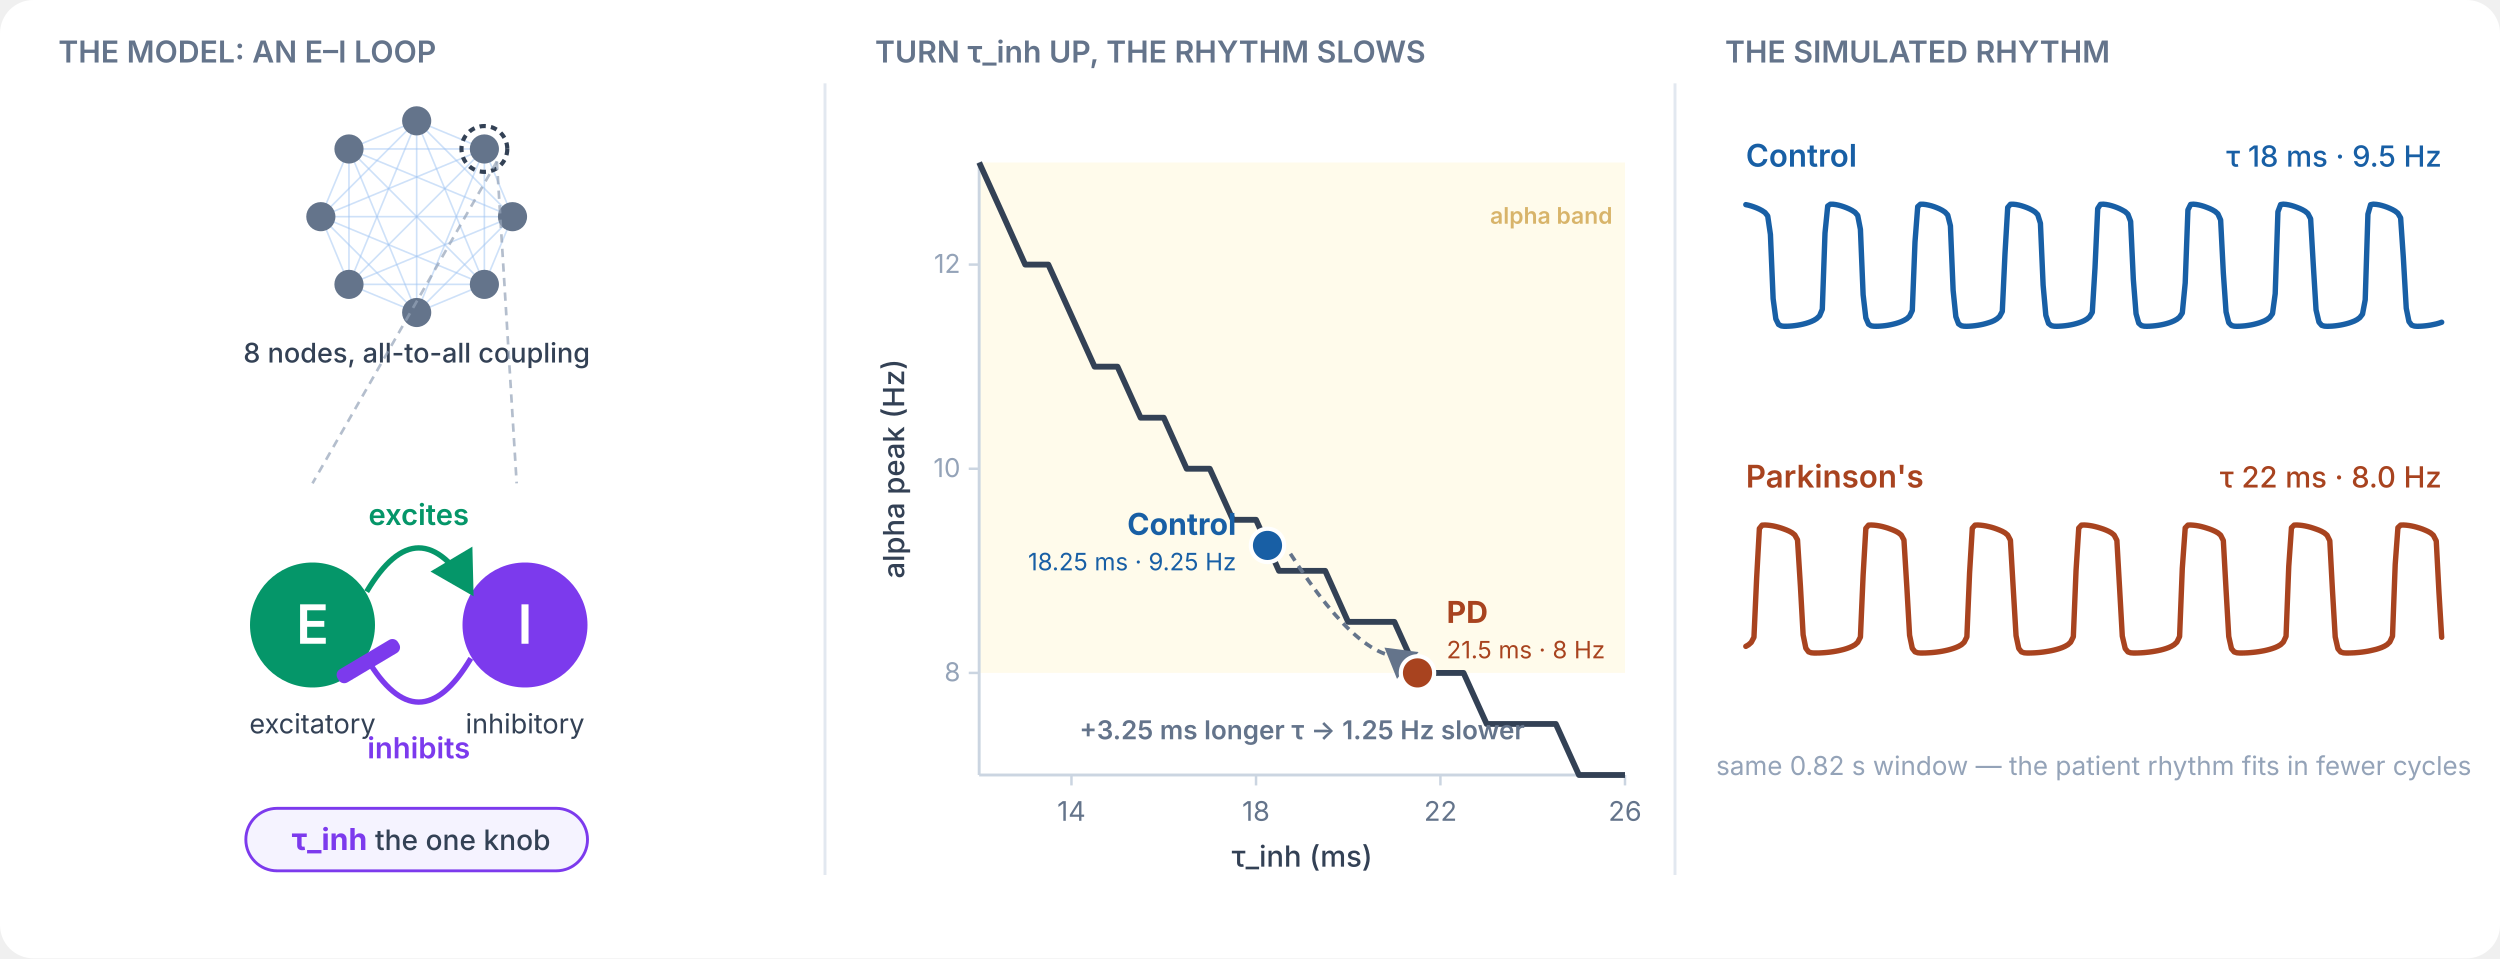
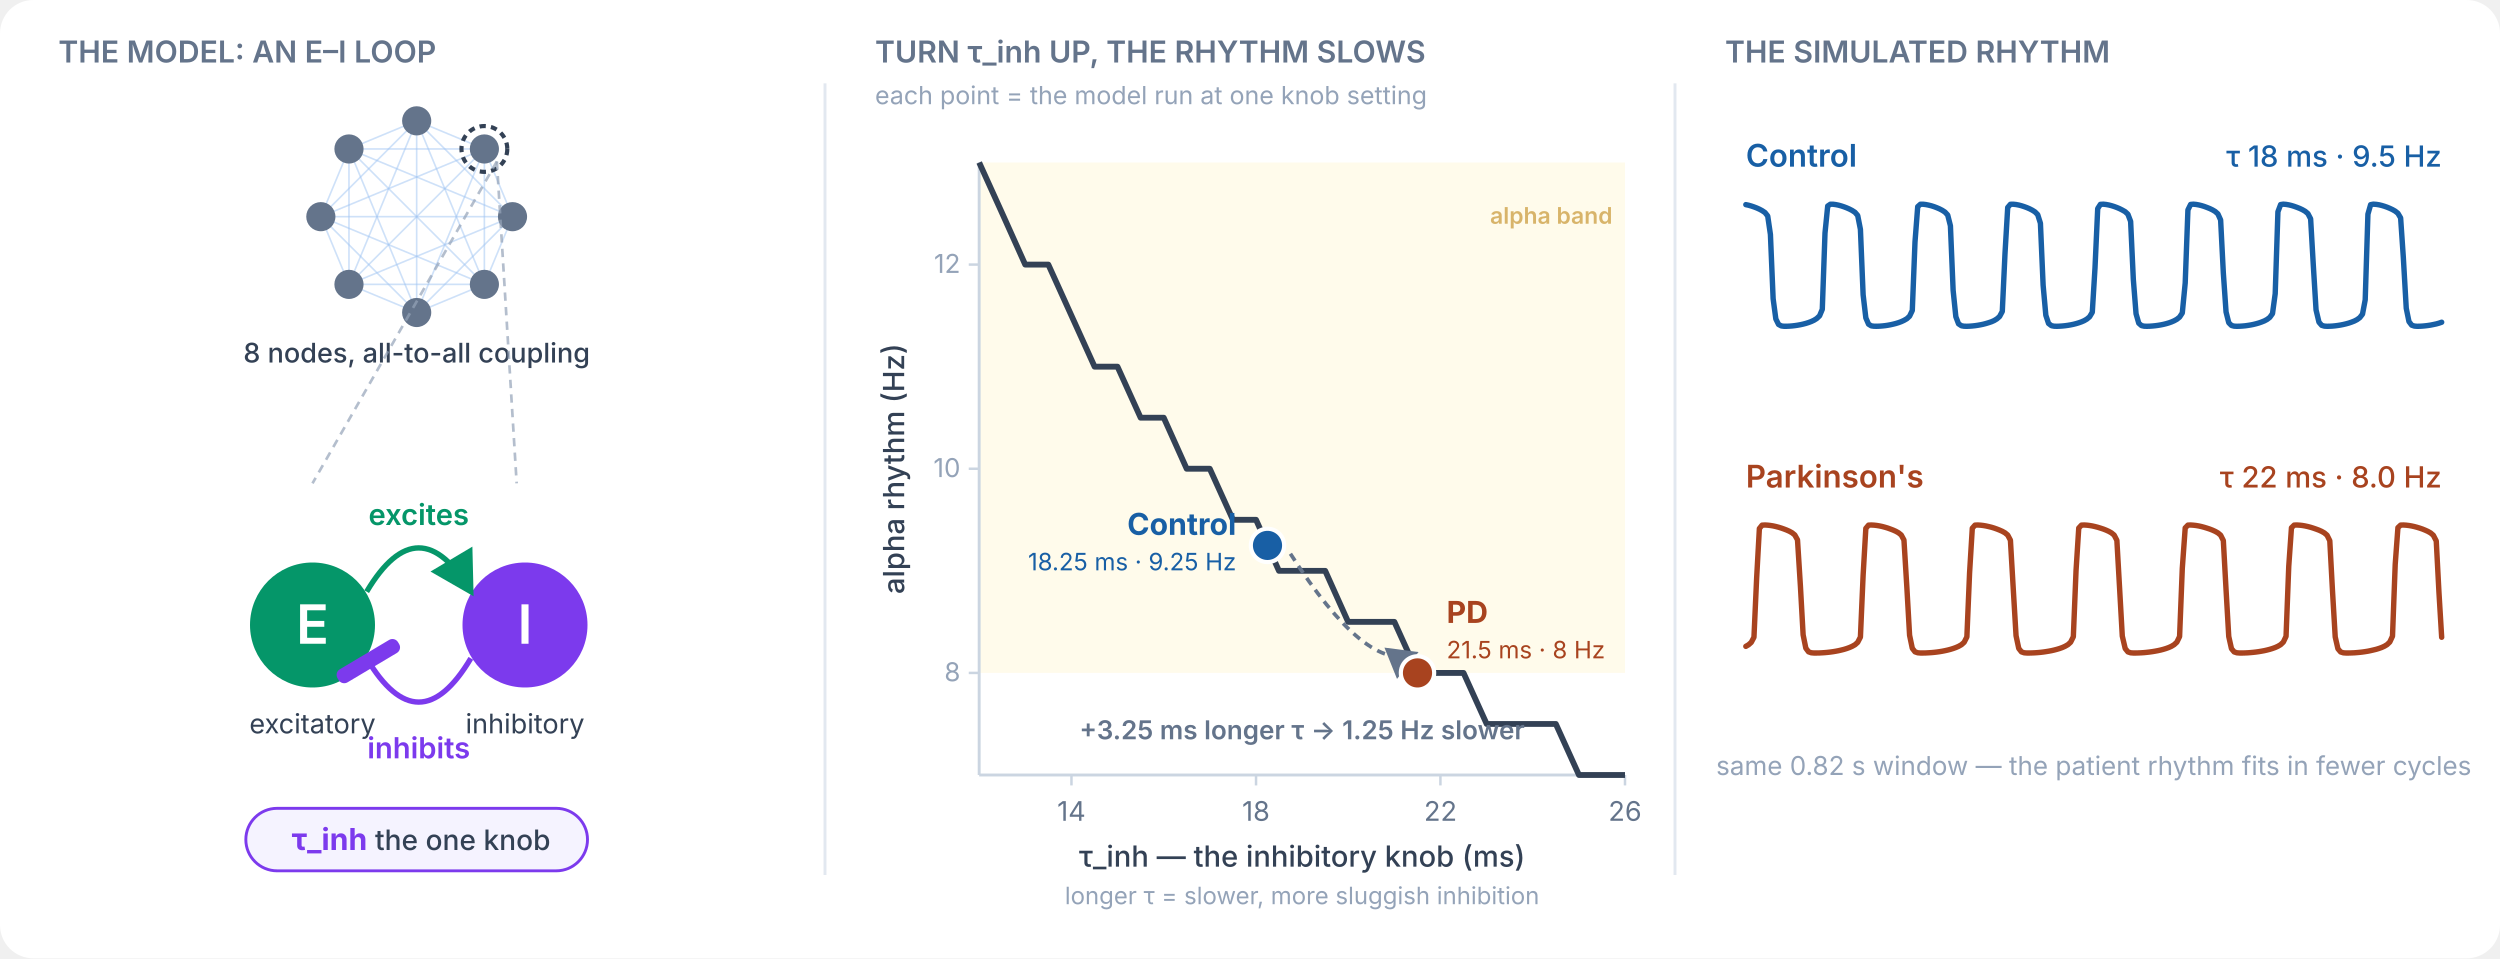
<svg xmlns="http://www.w3.org/2000/svg" viewBox="0 0 1200 460" font-family="-apple-system, BlinkMacSystemFont, 'Segoe UI', 'Inter', Helvetica, Arial, sans-serif">
  <defs>
    <marker id="ex" markerWidth="9" markerHeight="9" refX="7" refY="4.5" orient="auto">
      <path d="M0,0 L0,9 L8,4.5 z" fill="#059669" />
    </marker>
    <marker id="bar" markerWidth="10" markerHeight="16" refX="3" refY="8" orient="auto">
      <rect x="1" y="1.5" width="2.8" height="13" rx="1.2" fill="#7c3aed" />
    </marker>
    <marker id="sh" markerWidth="9" markerHeight="9" refX="6.5" refY="4.5" orient="auto">
      <path d="M0,0 L0,9 L8,4.5 z" fill="#64748b" />
    </marker>
  </defs>
  <rect width="1200" height="460" rx="16" fill="#ffffff" />
  <line x1="396.0" y1="40.0" x2="396.0" y2="420.0" stroke="#e2e8f0" stroke-width="1.4" />
  <line x1="804.0" y1="40.0" x2="804.0" y2="420.0" stroke="#e2e8f0" stroke-width="1.4" />
  <text x="28" y="30" fill="#64748b" font-size="14.5" font-weight="600" text-anchor="start" font-family="-apple-system, BlinkMacSystemFont, 'Segoe UI', 'Inter', Helvetica, Arial, sans-serif">THE MODEL: AN E–I LOOP</text>
  <line x1="200.0" y1="58.0" x2="232.5" y2="71.5" stroke="#9ec3f2" stroke-width="0.8" opacity="0.5" />
  <line x1="200.0" y1="58.0" x2="246.0" y2="104.0" stroke="#9ec3f2" stroke-width="0.8" opacity="0.5" />
  <line x1="200.0" y1="58.0" x2="232.5" y2="136.5" stroke="#9ec3f2" stroke-width="0.8" opacity="0.5" />
  <line x1="200.0" y1="58.0" x2="200.0" y2="150.0" stroke="#9ec3f2" stroke-width="0.8" opacity="0.5" />
  <line x1="200.0" y1="58.0" x2="167.5" y2="136.5" stroke="#9ec3f2" stroke-width="0.8" opacity="0.5" />
  <line x1="200.0" y1="58.0" x2="154.0" y2="104.0" stroke="#9ec3f2" stroke-width="0.8" opacity="0.5" />
  <line x1="200.0" y1="58.0" x2="167.5" y2="71.5" stroke="#9ec3f2" stroke-width="0.8" opacity="0.5" />
  <line x1="232.5" y1="71.5" x2="246.0" y2="104.0" stroke="#9ec3f2" stroke-width="0.8" opacity="0.5" />
  <line x1="232.5" y1="71.5" x2="232.5" y2="136.5" stroke="#9ec3f2" stroke-width="0.8" opacity="0.5" />
  <line x1="232.5" y1="71.5" x2="200.0" y2="150.0" stroke="#9ec3f2" stroke-width="0.8" opacity="0.5" />
  <line x1="232.5" y1="71.5" x2="167.5" y2="136.5" stroke="#9ec3f2" stroke-width="0.8" opacity="0.5" />
  <line x1="232.5" y1="71.5" x2="154.0" y2="104.0" stroke="#9ec3f2" stroke-width="0.8" opacity="0.5" />
  <line x1="232.5" y1="71.5" x2="167.5" y2="71.5" stroke="#9ec3f2" stroke-width="0.8" opacity="0.5" />
  <line x1="246.0" y1="104.0" x2="232.5" y2="136.5" stroke="#9ec3f2" stroke-width="0.8" opacity="0.5" />
  <line x1="246.0" y1="104.0" x2="200.0" y2="150.0" stroke="#9ec3f2" stroke-width="0.8" opacity="0.5" />
  <line x1="246.0" y1="104.0" x2="167.5" y2="136.5" stroke="#9ec3f2" stroke-width="0.8" opacity="0.5" />
  <line x1="246.0" y1="104.0" x2="154.0" y2="104.0" stroke="#9ec3f2" stroke-width="0.8" opacity="0.5" />
  <line x1="246.0" y1="104.0" x2="167.5" y2="71.5" stroke="#9ec3f2" stroke-width="0.8" opacity="0.5" />
  <line x1="232.5" y1="136.5" x2="200.0" y2="150.0" stroke="#9ec3f2" stroke-width="0.8" opacity="0.5" />
  <line x1="232.5" y1="136.5" x2="167.5" y2="136.5" stroke="#9ec3f2" stroke-width="0.8" opacity="0.5" />
  <line x1="232.5" y1="136.5" x2="154.0" y2="104.0" stroke="#9ec3f2" stroke-width="0.8" opacity="0.5" />
  <line x1="232.5" y1="136.5" x2="167.5" y2="71.5" stroke="#9ec3f2" stroke-width="0.8" opacity="0.5" />
  <line x1="200.0" y1="150.0" x2="167.5" y2="136.5" stroke="#9ec3f2" stroke-width="0.8" opacity="0.5" />
  <line x1="200.0" y1="150.0" x2="154.0" y2="104.0" stroke="#9ec3f2" stroke-width="0.8" opacity="0.5" />
  <line x1="200.0" y1="150.0" x2="167.5" y2="71.5" stroke="#9ec3f2" stroke-width="0.8" opacity="0.5" />
  <line x1="167.5" y1="136.5" x2="154.0" y2="104.0" stroke="#9ec3f2" stroke-width="0.8" opacity="0.5" />
  <line x1="167.5" y1="136.5" x2="167.5" y2="71.5" stroke="#9ec3f2" stroke-width="0.8" opacity="0.5" />
  <line x1="154.0" y1="104.0" x2="167.5" y2="71.5" stroke="#9ec3f2" stroke-width="0.8" opacity="0.5" />
  <circle cx="200.0" cy="58.0" r="7" fill="#64748b" />
  <circle cx="232.5" cy="71.5" r="11" fill="none" stroke="#334155" stroke-width="2" stroke-dasharray="3 2.5" />
  <circle cx="232.5" cy="71.5" r="7" fill="#64748b" />
  <circle cx="246.0" cy="104.0" r="7" fill="#64748b" />
  <circle cx="232.5" cy="136.5" r="7" fill="#64748b" />
  <circle cx="200.0" cy="150.0" r="7" fill="#64748b" />
  <circle cx="167.5" cy="136.5" r="7" fill="#64748b" />
  <circle cx="154.0" cy="104.0" r="7" fill="#64748b" />
  <circle cx="167.5" cy="71.5" r="7" fill="#64748b" />
  <text x="200" y="174" fill="#334155" font-size="13" font-weight="500" text-anchor="middle" font-family="-apple-system, BlinkMacSystemFont, 'Segoe UI', 'Inter', Helvetica, Arial, sans-serif">8 nodes, all-to-all coupling</text>
  <line x1="238.5" y1="77.5" x2="248.0" y2="232.0" stroke="#94a3b8" stroke-width="1.3" stroke-dasharray="4 3" opacity="0.7" />
  <line x1="238.5" y1="77.5" x2="150.0" y2="232.0" stroke="#94a3b8" stroke-width="1.3" stroke-dasharray="4 3" opacity="0.7" />
  <circle cx="150" cy="300" r="30" fill="#059669" />
  <text x="150" y="309" fill="#ffffff" font-size="26" font-weight="600" text-anchor="middle" font-family="-apple-system, BlinkMacSystemFont, 'Segoe UI', 'Inter', Helvetica, Arial, sans-serif">E</text>
  <text x="150" y="352" fill="#334155" font-size="13" font-weight="400" text-anchor="middle" font-family="-apple-system, BlinkMacSystemFont, 'Segoe UI', 'Inter', Helvetica, Arial, sans-serif">excitatory</text>
  <circle cx="252" cy="300" r="30" fill="#7c3aed" />
  <text x="252" y="309" fill="#ffffff" font-size="26" font-weight="600" text-anchor="middle" font-family="-apple-system, BlinkMacSystemFont, 'Segoe UI', 'Inter', Helvetica, Arial, sans-serif">I</text>
  <text x="252" y="352" fill="#334155" font-size="13" font-weight="400" text-anchor="middle" font-family="-apple-system, BlinkMacSystemFont, 'Segoe UI', 'Inter', Helvetica, Arial, sans-serif">inhibitory</text>
  <path d="M 176 284 Q 201.0 242 226 284" fill="none" stroke="#059669" stroke-width="2.6" marker-end="url(#ex)" />
  <text x="201.0" y="252" fill="#059669" font-size="14" font-weight="600" text-anchor="middle" font-family="-apple-system, BlinkMacSystemFont, 'Segoe UI', 'Inter', Helvetica, Arial, sans-serif">excites</text>
  <path d="M 226 316 Q 201.0 358 176 316" fill="none" stroke="#7c3aed" stroke-width="2.6" marker-end="url(#bar)" />
  <text x="201.0" y="364" fill="#7c3aed" font-size="14" font-weight="600" text-anchor="middle" font-family="-apple-system, BlinkMacSystemFont, 'Segoe UI', 'Inter', Helvetica, Arial, sans-serif">inhibits</text>
  <rect x="118" y="388" width="164" height="30" rx="15" fill="#f5f3ff" stroke="#7c3aed" stroke-width="1.4" />
  <text x="140" y="408" fill="#7c3aed" font-size="14.5" font-weight="700" text-anchor="start" font-family="-apple-system, BlinkMacSystemFont, 'Segoe UI', 'Inter', Helvetica, Arial, sans-serif">τ_inh</text>
  <text x="180" y="408" fill="#334155" font-size="13.5" font-weight="500" text-anchor="start" font-family="-apple-system, BlinkMacSystemFont, 'Segoe UI', 'Inter', Helvetica, Arial, sans-serif">the one knob</text>
  <text x="420" y="30" fill="#64748b" font-size="14.5" font-weight="600" text-anchor="start" font-family="-apple-system, BlinkMacSystemFont, 'Segoe UI', 'Inter', Helvetica, Arial, sans-serif">TURN τ_inh UP, THE RHYTHM SLOWS</text>
+   <text x="420" y="50" fill="#94a3b8" font-size="12" font-weight="400" text-anchor="start" font-family="-apple-system, BlinkMacSystemFont, 'Segoe UI', 'Inter', Helvetica, Arial, sans-serif">each point = the model run at one knob setting</text>
  <rect x="470" y="78.0" width="310" height="245.0" rx="0" fill="#fffbeb" />
  <text x="774" y="107.4" fill="#d8b46a" font-size="11" font-weight="600" text-anchor="end" font-family="-apple-system, BlinkMacSystemFont, 'Segoe UI', 'Inter', Helvetica, Arial, sans-serif">alpha band</text>
  <line x1="470.0" y1="372.0" x2="780.0" y2="372.0" stroke="#cbd5e1" stroke-width="1.4" />
  <line x1="470.0" y1="78.0" x2="470.0" y2="372.0" stroke="#cbd5e1" stroke-width="1.4" />
  <line x1="514.3" y1="372.0" x2="514.3" y2="377.0" stroke="#cbd5e1" stroke-width="1.2" />
  <text x="514.286" y="394" fill="#64748b" font-size="13" font-weight="400" text-anchor="middle" font-family="-apple-system, BlinkMacSystemFont, 'Segoe UI', 'Inter', Helvetica, Arial, sans-serif">14</text>
  <line x1="602.9" y1="372.0" x2="602.9" y2="377.0" stroke="#cbd5e1" stroke-width="1.2" />
  <text x="602.857" y="394" fill="#64748b" font-size="13" font-weight="400" text-anchor="middle" font-family="-apple-system, BlinkMacSystemFont, 'Segoe UI', 'Inter', Helvetica, Arial, sans-serif">18</text>
  <line x1="691.4" y1="372.0" x2="691.4" y2="377.0" stroke="#cbd5e1" stroke-width="1.2" />
  <text x="691.429" y="394" fill="#64748b" font-size="13" font-weight="400" text-anchor="middle" font-family="-apple-system, BlinkMacSystemFont, 'Segoe UI', 'Inter', Helvetica, Arial, sans-serif">22</text>
  <line x1="780.0" y1="372.0" x2="780.0" y2="377.0" stroke="#cbd5e1" stroke-width="1.2" />
  <text x="780.0" y="394" fill="#64748b" font-size="13" font-weight="400" text-anchor="middle" font-family="-apple-system, BlinkMacSystemFont, 'Segoe UI', 'Inter', Helvetica, Arial, sans-serif">26</text>
  <line x1="465.0" y1="323.0" x2="470.0" y2="323.0" stroke="#cbd5e1" stroke-width="1.2" />
  <text x="461" y="327.0" fill="#94a3b8" font-size="12.5" font-weight="400" text-anchor="end" font-family="-apple-system, BlinkMacSystemFont, 'Segoe UI', 'Inter', Helvetica, Arial, sans-serif">8</text>
  <line x1="465.0" y1="225.0" x2="470.0" y2="225.0" stroke="#cbd5e1" stroke-width="1.2" />
  <text x="461" y="229.0" fill="#94a3b8" font-size="12.5" font-weight="400" text-anchor="end" font-family="-apple-system, BlinkMacSystemFont, 'Segoe UI', 'Inter', Helvetica, Arial, sans-serif">10</text>
  <line x1="465.0" y1="127.0" x2="470.0" y2="127.0" stroke="#cbd5e1" stroke-width="1.2" />
  <text x="461" y="131.0" fill="#94a3b8" font-size="12.5" font-weight="400" text-anchor="end" font-family="-apple-system, BlinkMacSystemFont, 'Segoe UI', 'Inter', Helvetica, Arial, sans-serif">12</text>
-   <text x="625.0" y="416" fill="#334155" font-size="14" font-weight="500" text-anchor="middle" font-family="-apple-system, BlinkMacSystemFont, 'Segoe UI', 'Inter', Helvetica, Arial, sans-serif">τ_inh  (ms)</text>
-   <text x="434" y="225.0" fill="#334155" font-size="14" font-weight="500" text-anchor="middle" font-family="-apple-system, BlinkMacSystemFont, 'Segoe UI', 'Inter', Helvetica, Arial, sans-serif" transform="rotate(-90 434 225)">alpha peak  (Hz)</text>
+   <text x="625.0" y="416" fill="#334155" font-size="14" font-weight="500" text-anchor="middle" font-family="-apple-system, BlinkMacSystemFont, 'Segoe UI', 'Inter', Helvetica, Arial, sans-serif">τ_inh — the inhibitory knob (ms)</text>
+   <text x="625.0" y="434" fill="#94a3b8" font-size="11.5" font-weight="400" text-anchor="middle" font-family="-apple-system, BlinkMacSystemFont, 'Segoe UI', 'Inter', Helvetica, Arial, sans-serif">longer τ = slower, more sluggish inhibition</text>
+   <text x="434" y="225.0" fill="#334155" font-size="14" font-weight="500" text-anchor="middle" font-family="-apple-system, BlinkMacSystemFont, 'Segoe UI', 'Inter', Helvetica, Arial, sans-serif" transform="rotate(-90 434 225)">alpha rhythm (Hz)</text>
  <path d="M 470.0 78.0 L 481.1 102.5 L 492.1 127.0 L 503.2 127.0 L 514.3 151.5 L 525.4 176.0 L 536.4 176.0 L 547.5 200.5 L 558.6 200.5 L 569.6 225.0 L 580.7 225.0 L 591.8 249.5 L 602.9 249.5 L 613.9 274.0 L 625.0 274.0 L 636.1 274.0 L 647.1 298.5 L 658.2 298.5 L 669.3 298.5 L 680.4 323.0 L 691.4 323.0 L 702.5 323.0 L 713.6 347.5 L 724.6 347.5 L 735.7 347.5 L 746.8 347.5 L 757.9 372.0 L 768.9 372.0 L 780.0 372.0" fill="none" stroke="#334155" stroke-width="2.8" stroke-linejoin="round" />
  <path d="M 619.4 265.8 Q 656.0 323.0 678.4 314.0" fill="none" stroke="#64748b" stroke-width="1.8" stroke-dasharray="4 3" marker-end="url(#sh)" />
  <circle cx="608.4" cy="261.8" r="8" fill="#185FA5" stroke="#ffffff" stroke-width="2" />
  <text x="593.393" y="256.75" fill="#185FA5" font-size="14.5" font-weight="700" text-anchor="end" font-family="-apple-system, BlinkMacSystemFont, 'Segoe UI', 'Inter', Helvetica, Arial, sans-serif">Control</text>
  <text x="593.393" y="273.75" fill="#185FA5" font-size="11.5" font-weight="400" text-anchor="end" font-family="-apple-system, BlinkMacSystemFont, 'Segoe UI', 'Inter', Helvetica, Arial, sans-serif">18.25 ms · 9.25 Hz</text>
  <circle cx="680.4" cy="323.0" r="8" fill="#a8431f" stroke="#ffffff" stroke-width="2" />
  <text x="694.357" y="299.0" fill="#a8431f" font-size="14.5" font-weight="700" text-anchor="start" font-family="-apple-system, BlinkMacSystemFont, 'Segoe UI', 'Inter', Helvetica, Arial, sans-serif">PD</text>
  <text x="694.357" y="316.0" fill="#a8431f" font-size="11.5" font-weight="400" text-anchor="start" font-family="-apple-system, BlinkMacSystemFont, 'Segoe UI', 'Inter', Helvetica, Arial, sans-serif">21.5 ms · 8 Hz</text>
  <text x="625.0" y="354.85" fill="#64748b" font-size="12.5" font-weight="600" text-anchor="middle" font-family="-apple-system, BlinkMacSystemFont, 'Segoe UI', 'Inter', Helvetica, Arial, sans-serif">+3.25 ms longer τ  →  1.25 Hz slower</text>
  <text x="828" y="30" fill="#64748b" font-size="14.5" font-weight="600" text-anchor="start" font-family="-apple-system, BlinkMacSystemFont, 'Segoe UI', 'Inter', Helvetica, Arial, sans-serif">THE SIMULATED RHYTHM</text>
  <path d="M 838.0 98.23 L 839.3 98.51 L 840.6 98.88 L 841.9 99.32 L 843.2 99.82 L 844.5 100.40 L 845.8 101.09 L 847.2 102.03 L 848.5 103.67 L 849.8 112.54 L 851.1 143.37 L 852.4 153.10 L 853.7 155.73 L 855.0 156.44 L 856.3 156.61 L 857.6 156.61 L 858.9 156.55 L 860.2 156.45 L 861.5 156.30 L 862.8 156.11 L 864.2 155.86 L 865.5 155.57 L 866.8 155.23 L 868.1 154.82 L 869.4 154.33 L 870.7 153.72 L 872.0 152.91 L 873.4 151.60 L 874.7 148.47 L 876.0 111.86 L 877.3 98.90 L 878.6 98.02 L 879.9 98.04 L 881.2 98.21 L 882.5 98.48 L 883.8 98.84 L 885.1 99.27 L 886.4 99.77 L 887.7 100.34 L 889.0 101.01 L 890.4 101.92 L 891.7 103.43 L 893.0 110.09 L 894.3 141.49 L 895.6 152.59 L 896.9 155.60 L 898.2 156.41 L 899.6 156.60 L 900.9 156.61 L 902.2 156.56 L 903.5 156.46 L 904.8 156.32 L 906.1 156.13 L 907.4 155.89 L 908.7 155.60 L 910.0 155.27 L 911.3 154.87 L 912.6 154.39 L 913.9 153.79 L 915.3 152.98 L 916.6 151.77 L 917.9 149.03 L 919.2 116.15 L 920.5 99.20 L 921.8 98.04 L 923.1 98.03 L 924.4 98.19 L 925.7 98.45 L 927.1 98.80 L 928.4 99.22 L 929.7 99.72 L 931.0 100.28 L 932.3 100.96 L 933.6 101.81 L 934.9 103.21 L 936.2 108.38 L 937.5 139.36 L 938.8 152.01 L 940.1 155.44 L 941.5 156.37 L 942.8 156.59 L 944.1 156.62 L 945.4 156.57 L 946.7 156.47 L 948.0 156.33 L 949.3 156.14 L 950.6 155.91 L 951.9 155.64 L 953.2 155.30 L 954.5 154.91 L 955.9 154.44 L 957.2 153.86 L 958.5 153.07 L 959.8 151.93 L 961.1 149.50 L 962.4 121.69 L 963.7 99.59 L 965.0 98.06 L 966.3 98.02 L 967.7 98.17 L 969.0 98.42 L 970.3 98.76 L 971.6 99.18 L 972.9 99.66 L 974.2 100.22 L 975.5 100.89 L 976.8 101.71 L 978.1 103.02 L 979.4 107.16 L 980.7 136.92 L 982.0 151.34 L 983.3 155.26 L 984.7 156.33 L 986.0 156.58 L 987.3 156.62 L 988.6 156.57 L 989.9 156.48 L 991.2 156.35 L 992.6 156.16 L 993.9 155.94 L 995.2 155.67 L 996.5 155.34 L 997.8 154.95 L 999.1 154.49 L 1000.4 153.92 L 1001.7 153.16 L 1003.0 152.07 L 1004.3 149.89 L 1005.6 128.60 L 1006.9 100.10 L 1008.2 98.09 L 1009.6 98.01 L 1010.9 98.15 L 1012.2 98.39 L 1013.5 98.72 L 1014.8 99.13 L 1016.1 99.61 L 1017.4 100.16 L 1018.7 100.82 L 1020.1 101.62 L 1021.4 102.84 L 1022.7 106.27 L 1024.0 134.16 L 1025.3 150.59 L 1026.6 155.12 L 1027.9 156.28 L 1029.2 156.57 L 1030.5 156.62 L 1031.8 156.58 L 1033.1 156.49 L 1034.4 156.36 L 1035.8 156.18 L 1037.1 155.96 L 1038.4 155.70 L 1039.7 155.38 L 1041.0 155.00 L 1042.3 154.54 L 1043.6 153.97 L 1044.9 153.25 L 1046.2 152.21 L 1047.5 150.23 L 1048.9 135.83 L 1050.2 100.77 L 1051.5 98.13 L 1052.8 98.01 L 1054.1 98.13 L 1055.4 98.36 L 1056.7 98.68 L 1058.0 99.08 L 1059.3 99.56 L 1060.7 100.12 L 1062.0 100.75 L 1063.3 101.52 L 1064.6 102.68 L 1065.9 105.58 L 1067.2 131.03 L 1068.5 149.72 L 1069.8 154.90 L 1071.1 156.22 L 1072.4 156.56 L 1073.7 156.62 L 1075.0 156.59 L 1076.4 156.50 L 1077.7 156.38 L 1079.0 156.20 L 1080.3 155.99 L 1081.6 155.73 L 1082.9 155.41 L 1084.2 155.04 L 1085.5 154.59 L 1086.9 154.03 L 1088.2 153.33 L 1089.5 152.34 L 1090.8 150.53 L 1092.1 140.96 L 1093.4 101.65 L 1094.7 98.19 L 1096.0 98.00 L 1097.3 98.11 L 1098.6 98.33 L 1099.9 98.64 L 1101.2 99.04 L 1102.5 99.51 L 1103.9 100.06 L 1105.2 100.68 L 1106.5 101.43 L 1107.8 102.53 L 1109.1 105.04 L 1110.4 127.50 L 1111.7 148.74 L 1113.1 154.64 L 1114.4 156.15 L 1115.7 156.54 L 1117.0 156.62 L 1118.3 156.59 L 1119.6 156.52 L 1120.9 156.39 L 1122.2 156.22 L 1123.5 156.01 L 1124.8 155.75 L 1126.1 155.44 L 1127.4 155.08 L 1128.7 154.64 L 1130.1 154.09 L 1131.4 153.41 L 1132.7 152.46 L 1134.0 150.79 L 1135.3 143.91 L 1136.6 102.80 L 1137.9 98.24 L 1139.2 98.00 L 1140.6 98.10 L 1141.9 98.30 L 1143.2 98.61 L 1144.5 99.00 L 1145.8 99.46 L 1147.1 100.00 L 1148.4 100.61 L 1149.7 101.35 L 1151.0 102.39 L 1152.3 104.60 L 1153.6 123.61 L 1155.0 147.98 L 1156.3 154.35 L 1157.6 156.07 L 1158.9 156.52 L 1160.2 156.62 L 1161.5 156.60 L 1162.8 156.52 L 1164.1 156.40 L 1165.4 156.24 L 1166.7 156.04 L 1168.0 155.78 L 1169.4 155.48 L 1170.7 155.12 L 1172.0 154.67" fill="none" stroke="#185FA5" stroke-width="2.6" stroke-linejoin="round" stroke-linecap="round" />
  <text x="838" y="80" fill="#185FA5" font-size="15" font-weight="600" text-anchor="start" font-family="-apple-system, BlinkMacSystemFont, 'Segoe UI', 'Inter', Helvetica, Arial, sans-serif">Control</text>
  <text x="1172" y="80" fill="#185FA5" font-size="14" font-weight="500" text-anchor="end" font-family="-apple-system, BlinkMacSystemFont, 'Segoe UI', 'Inter', Helvetica, Arial, sans-serif">τ 18 ms · 9.5 Hz</text>
  <path d="M 838.0 310.25 L 839.3 309.49 L 840.6 308.34 L 841.9 305.88 L 843.2 277.24 L 844.5 253.71 L 845.8 252.08 L 847.2 252.00 L 848.5 252.08 L 849.8 252.23 L 851.1 252.44 L 852.4 252.73 L 853.7 253.07 L 855.0 253.47 L 856.3 253.93 L 857.6 254.43 L 858.9 255.01 L 860.2 255.73 L 861.5 256.78 L 862.8 259.13 L 864.2 281.37 L 865.5 304.72 L 866.8 311.13 L 868.1 312.87 L 869.4 313.33 L 870.7 313.44 L 872.0 313.44 L 873.4 313.41 L 874.7 313.34 L 876.0 313.25 L 877.3 313.13 L 878.6 312.98 L 879.9 312.80 L 881.2 312.58 L 882.5 312.33 L 883.8 312.03 L 885.1 311.70 L 886.4 311.30 L 887.7 310.83 L 889.0 310.26 L 890.4 309.48 L 891.7 308.32 L 893.0 305.80 L 894.3 276.08 L 895.6 253.63 L 896.9 252.07 L 898.2 252.00 L 899.6 252.08 L 900.9 252.23 L 902.2 252.45 L 903.5 252.73 L 904.8 253.08 L 906.1 253.47 L 907.4 253.94 L 908.7 254.44 L 910.0 255.02 L 911.3 255.75 L 912.6 256.80 L 913.9 259.21 L 915.3 282.09 L 916.6 304.93 L 917.9 311.19 L 919.2 312.88 L 920.5 313.33 L 921.8 313.44 L 923.1 313.44 L 924.4 313.41 L 925.7 313.34 L 927.1 313.25 L 928.4 313.13 L 929.7 312.98 L 931.0 312.80 L 932.3 312.58 L 933.6 312.32 L 934.9 312.03 L 936.2 311.69 L 937.5 311.29 L 938.8 310.82 L 940.1 310.25 L 941.5 309.46 L 942.8 308.29 L 944.1 305.72 L 945.4 274.96 L 946.7 253.55 L 948.0 252.07 L 949.3 252.00 L 950.6 252.08 L 951.9 252.23 L 953.2 252.45 L 954.5 252.74 L 955.9 253.08 L 957.2 253.48 L 958.5 253.94 L 959.8 254.45 L 961.1 255.03 L 962.4 255.76 L 963.7 256.83 L 965.0 259.29 L 966.3 281.57 L 967.7 305.13 L 969.0 311.24 L 970.3 312.90 L 971.6 313.34 L 972.9 313.44 L 974.2 313.44 L 975.5 313.40 L 976.8 313.34 L 978.1 313.25 L 979.4 313.13 L 980.7 312.98 L 982.0 312.79 L 983.3 312.58 L 984.7 312.32 L 986.0 312.02 L 987.3 311.68 L 988.6 311.29 L 989.9 310.82 L 991.2 310.24 L 992.6 309.44 L 993.9 308.26 L 995.2 305.64 L 996.5 273.88 L 997.8 253.47 L 999.1 252.06 L 1000.4 252.00 L 1001.7 252.08 L 1003.0 252.24 L 1004.3 252.46 L 1005.6 252.75 L 1006.9 253.09 L 1008.2 253.49 L 1009.6 253.95 L 1010.9 254.46 L 1012.2 255.05 L 1013.5 255.78 L 1014.8 256.85 L 1016.1 259.37 L 1017.4 282.29 L 1018.7 305.33 L 1020.1 311.30 L 1021.4 312.91 L 1022.7 313.34 L 1024.0 313.44 L 1025.3 313.44 L 1026.6 313.40 L 1027.9 313.34 L 1029.2 313.25 L 1030.5 313.12 L 1031.8 312.97 L 1033.1 312.79 L 1034.4 312.57 L 1035.8 312.31 L 1037.1 312.02 L 1038.4 311.68 L 1039.7 311.28 L 1041.0 310.81 L 1042.3 310.22 L 1043.6 309.43 L 1044.9 308.23 L 1046.2 305.55 L 1047.5 272.86 L 1048.9 253.40 L 1050.2 252.06 L 1051.5 252.00 L 1052.8 252.09 L 1054.1 252.24 L 1055.4 252.46 L 1056.7 252.75 L 1058.0 253.10 L 1059.3 253.50 L 1060.7 253.96 L 1062.0 254.47 L 1063.3 255.06 L 1064.6 255.79 L 1065.9 256.88 L 1067.2 259.46 L 1068.5 283.00 L 1069.8 305.52 L 1071.1 311.35 L 1072.4 312.92 L 1073.7 313.34 L 1075.0 313.44 L 1076.4 313.44 L 1077.7 313.40 L 1079.0 313.34 L 1080.3 313.24 L 1081.6 313.12 L 1082.9 312.97 L 1084.2 312.79 L 1085.5 312.57 L 1086.9 312.31 L 1088.2 312.01 L 1089.5 311.67 L 1090.8 311.27 L 1092.1 310.80 L 1093.4 310.21 L 1094.7 309.44 L 1096.0 308.20 L 1097.3 305.46 L 1098.6 271.88 L 1099.9 253.33 L 1101.2 252.05 L 1102.5 252.00 L 1103.9 252.09 L 1105.2 252.24 L 1106.5 252.47 L 1107.8 252.76 L 1109.1 253.10 L 1110.4 253.51 L 1111.7 253.96 L 1113.1 254.48 L 1114.4 255.07 L 1115.7 255.81 L 1117.0 256.91 L 1118.3 259.55 L 1119.6 283.69 L 1120.9 305.70 L 1122.2 311.40 L 1123.5 312.94 L 1124.8 313.35 L 1126.1 313.44 L 1127.4 313.44 L 1128.7 313.40 L 1130.1 313.34 L 1131.4 313.24 L 1132.7 313.12 L 1134.0 312.97 L 1135.3 312.78 L 1136.6 312.57 L 1137.9 312.30 L 1139.2 312.00 L 1140.6 311.66 L 1141.9 311.26 L 1143.2 310.79 L 1144.5 310.20 L 1145.8 309.42 L 1147.1 308.17 L 1148.4 305.37 L 1149.7 270.95 L 1151.0 253.27 L 1152.3 252.05 L 1153.6 252.00 L 1155.0 252.09 L 1156.3 252.25 L 1157.6 252.47 L 1158.9 252.76 L 1160.2 253.11 L 1161.5 253.51 L 1162.8 253.96 L 1164.1 254.49 L 1165.4 255.08 L 1166.7 255.82 L 1168.0 256.93 L 1169.4 259.65 L 1170.7 284.37 L 1172.0 305.89" fill="none" stroke="#a8431f" stroke-width="2.6" stroke-linejoin="round" stroke-linecap="round" />
  <text x="838" y="234" fill="#a8431f" font-size="15" font-weight="600" text-anchor="start" font-family="-apple-system, BlinkMacSystemFont, 'Segoe UI', 'Inter', Helvetica, Arial, sans-serif">Parkinson's</text>
  <text x="1172" y="234" fill="#a8431f" font-size="14" font-weight="500" text-anchor="end" font-family="-apple-system, BlinkMacSystemFont, 'Segoe UI', 'Inter', Helvetica, Arial, sans-serif">τ 22 ms · 8.0 Hz</text>
  <text x="1005.0" y="372" fill="#94a3b8" font-size="12.5" font-weight="400" text-anchor="middle" font-family="-apple-system, BlinkMacSystemFont, 'Segoe UI', 'Inter', Helvetica, Arial, sans-serif">same 0.82 s window — the patient rhythm fits in fewer cycles</text>
</svg>
